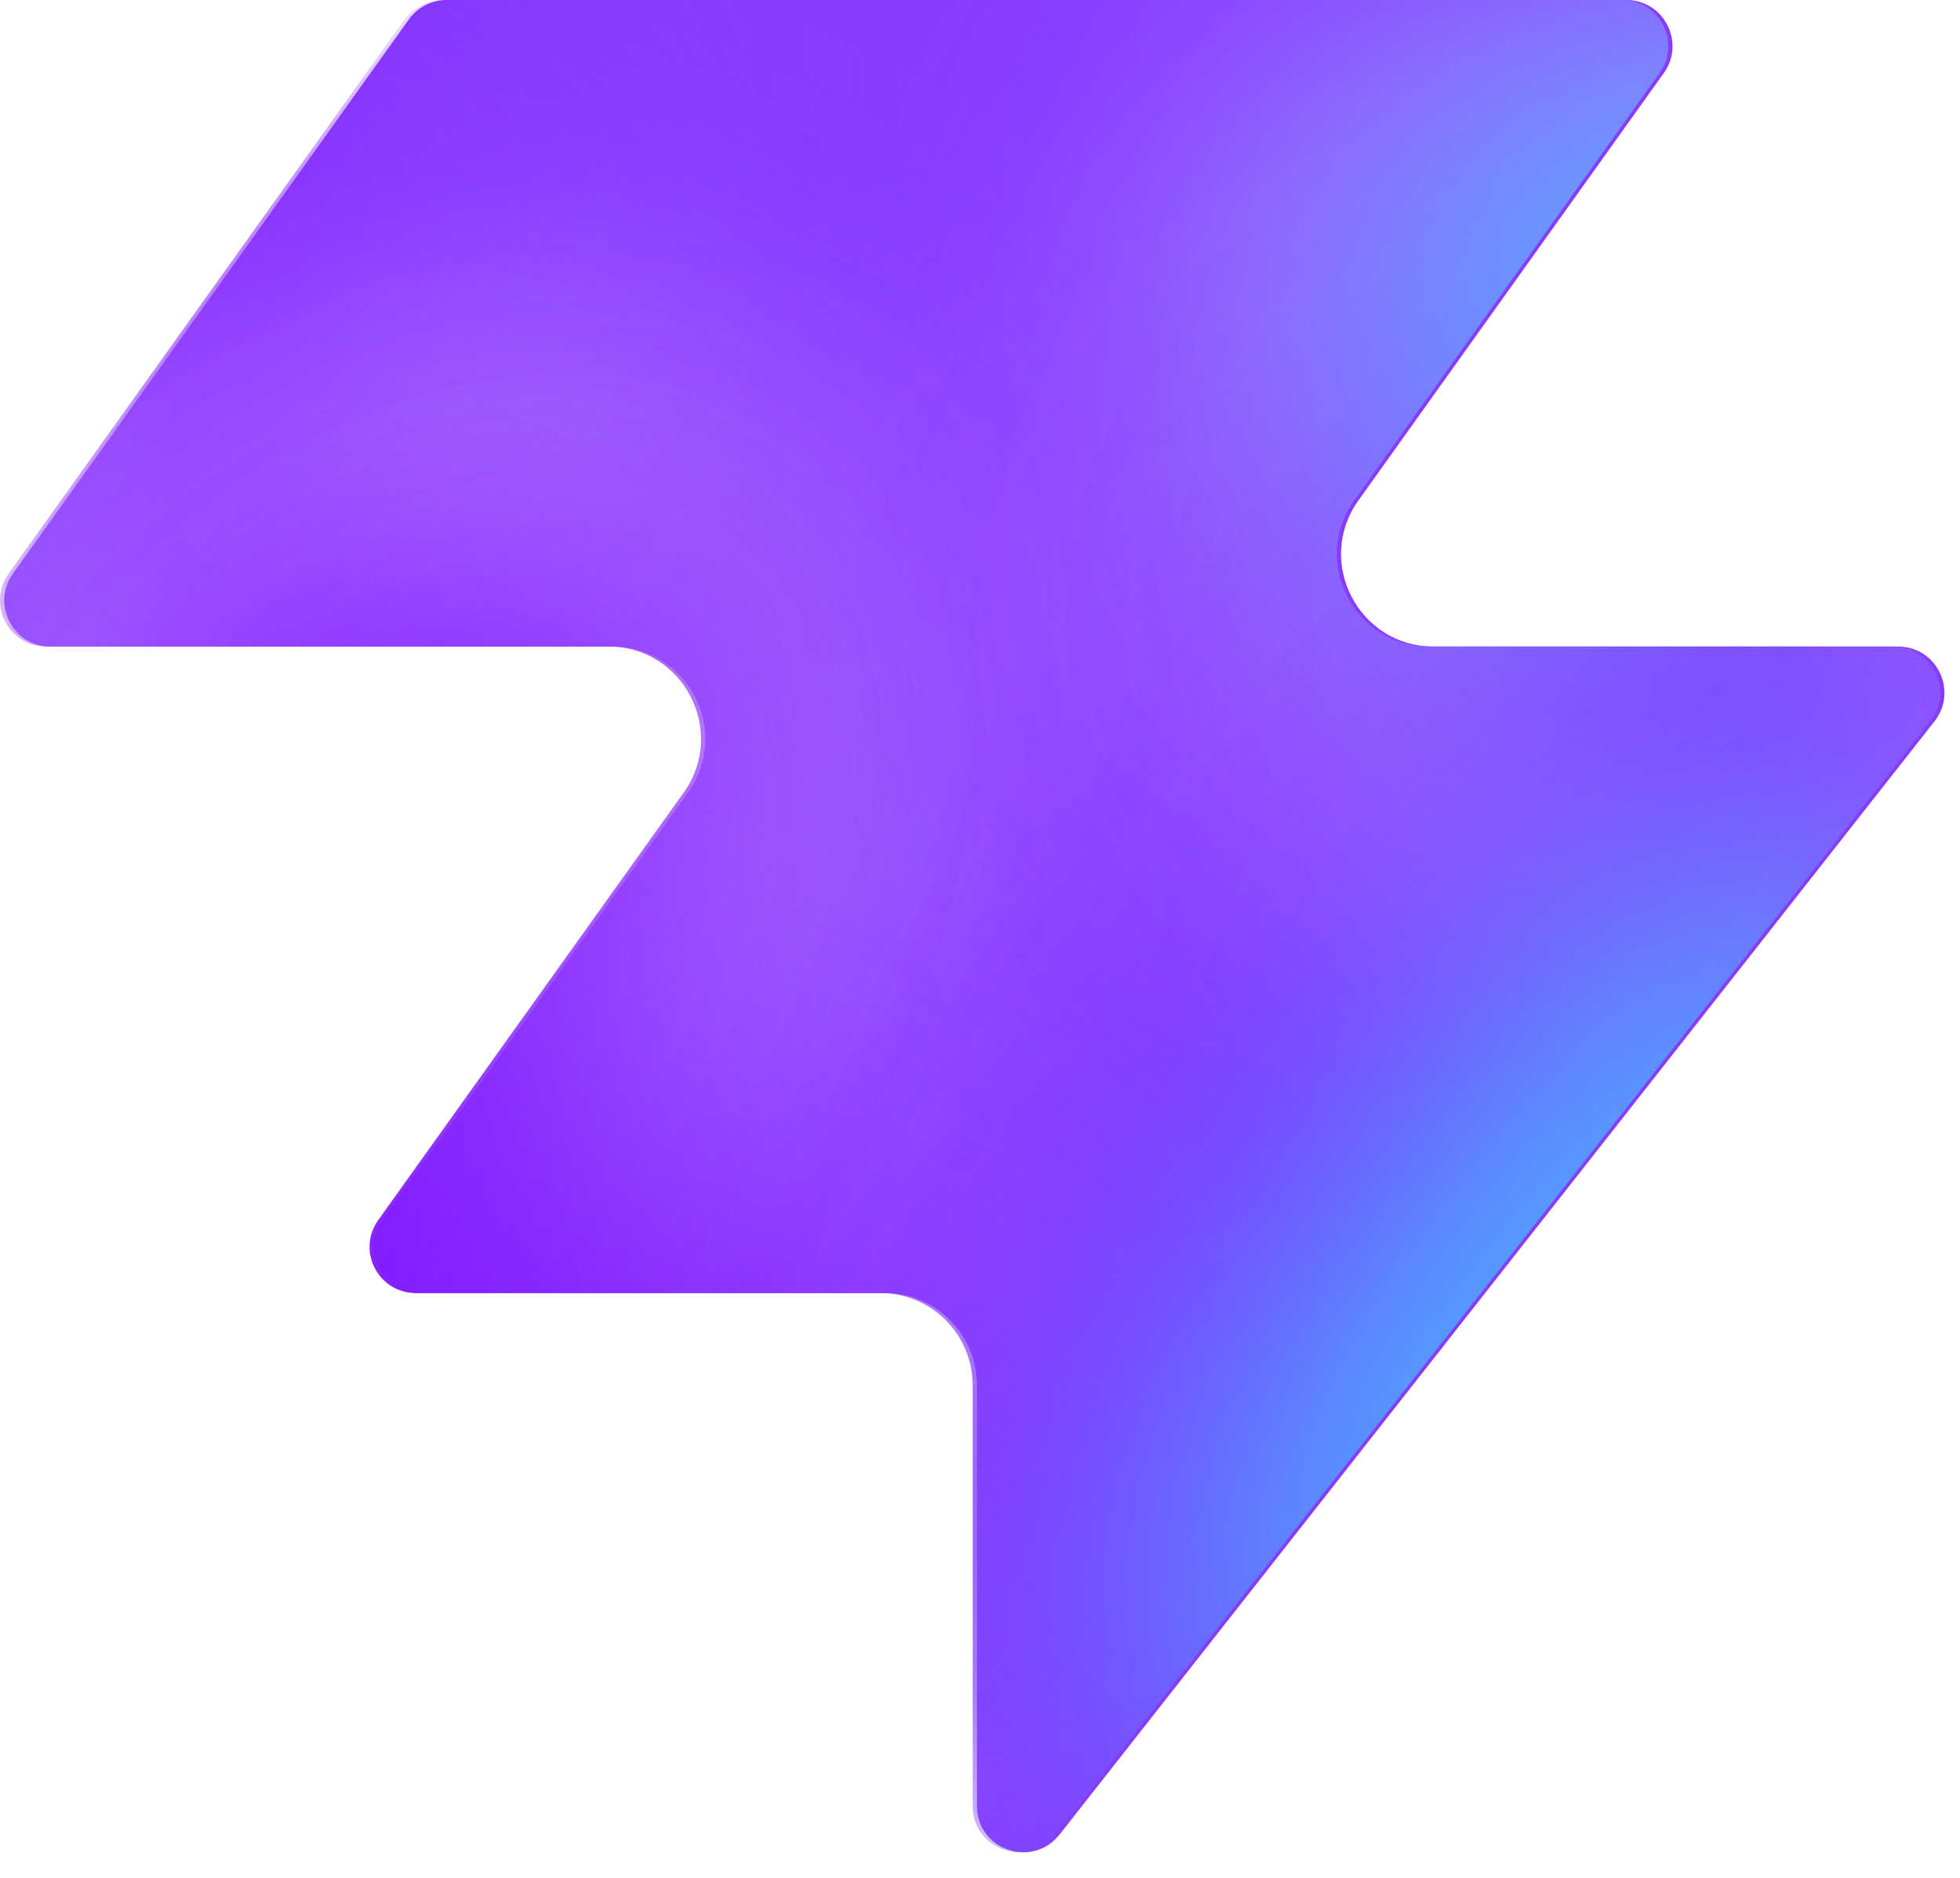
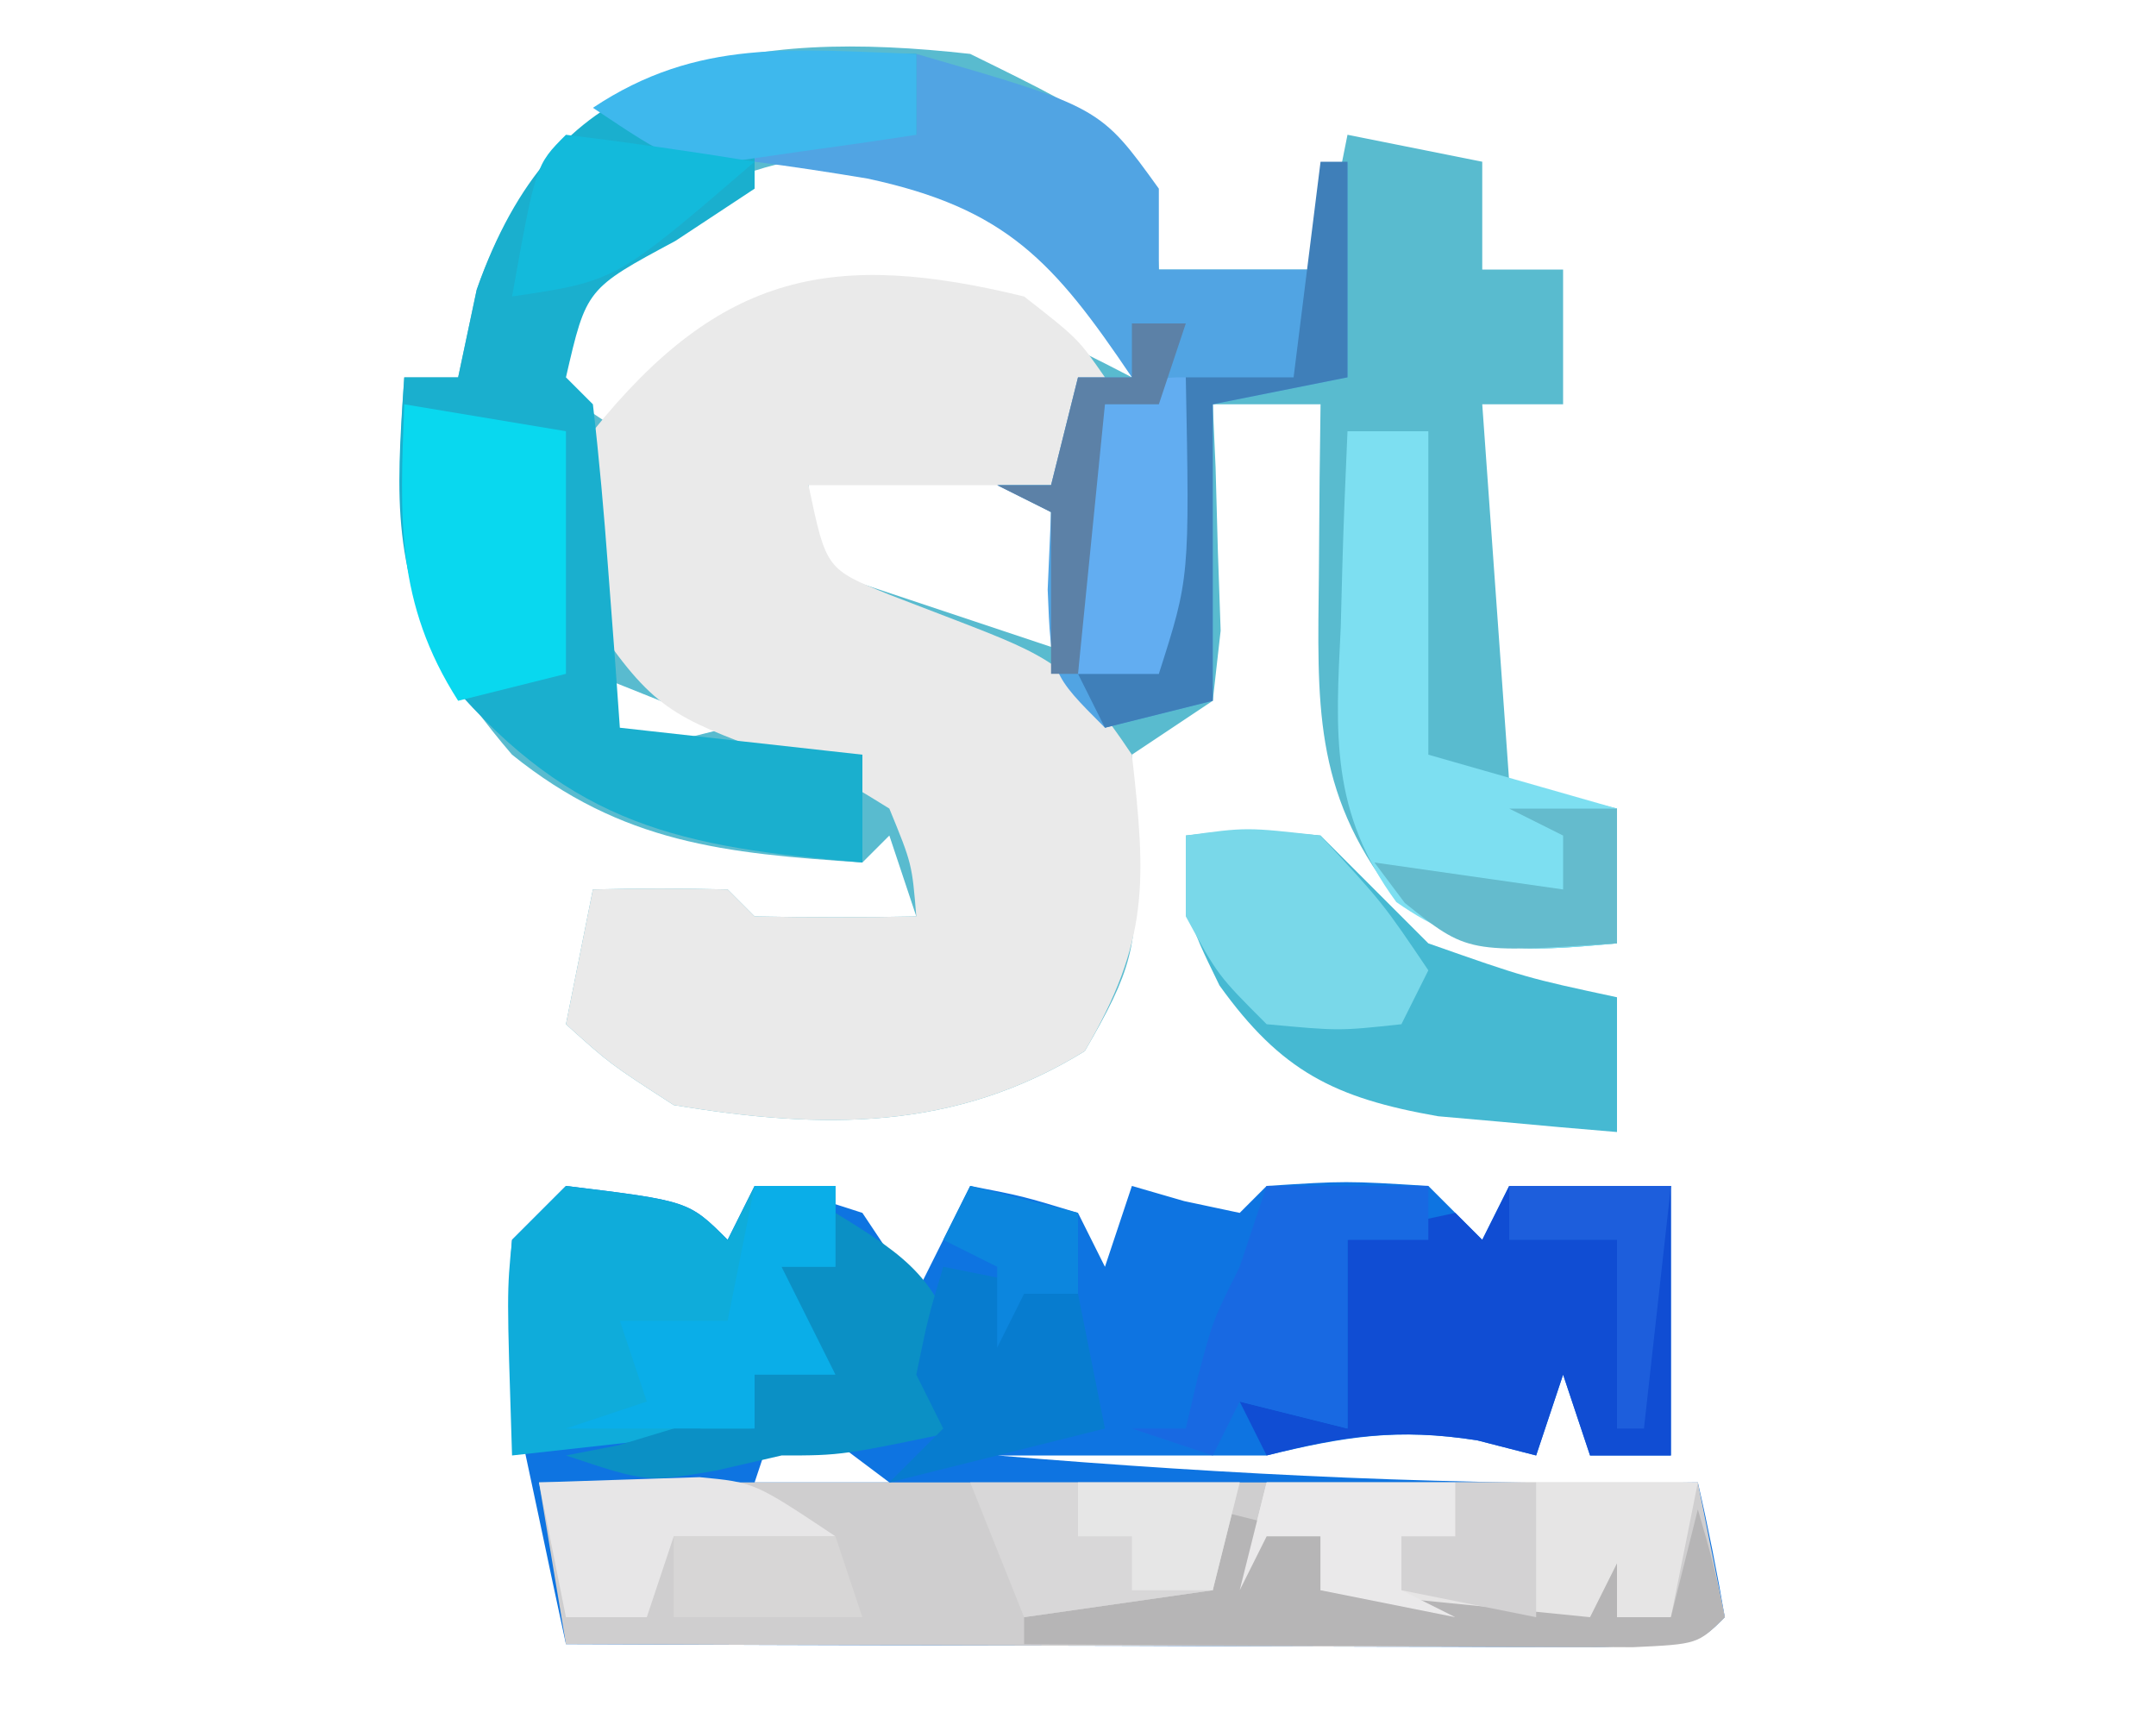
- <svg xmlns="http://www.w3.org/2000/svg" width="48" height="46" fill="none" viewBox="0 0 48 46">
-   <path fill="#863bff" d="M25.946 44.938c-.664.845-2.021.375-2.021-.698V33.937a2.26 2.26 0 0 0-2.262-2.262H10.287c-.92 0-1.456-1.04-.92-1.788l7.48-10.471c1.07-1.497 0-3.578-1.842-3.578H1.237c-.92 0-1.456-1.04-.92-1.788L10.013.474c.214-.297.556-.474.92-.474h28.894c.92 0 1.456 1.04.92 1.788l-7.48 10.471c-1.07 1.498 0 3.579 1.842 3.579h11.377c.943 0 1.473 1.088.89 1.83L25.947 44.94z" style="fill:#863bff;fill:color(display-p3 .525 .23 1);fill-opacity:1" />
-   <mask id="a" width="48" height="46" x="0" y="0" maskUnits="userSpaceOnUse" style="mask-type:alpha">
-     <path fill="#000" d="M25.842 44.938c-.664.844-2.021.375-2.021-.698V33.937a2.26 2.26 0 0 0-2.262-2.262H10.183c-.92 0-1.456-1.04-.92-1.788l7.48-10.471c1.07-1.498 0-3.579-1.842-3.579H1.133c-.92 0-1.456-1.04-.92-1.787L9.91.473c.214-.297.556-.474.92-.474h28.894c.92 0 1.456 1.04.92 1.788l-7.48 10.471c-1.07 1.498 0 3.578 1.842 3.578h11.377c.943 0 1.473 1.088.89 1.832L25.843 44.94z" style="fill:#000;fill-opacity:1" />
-   </mask>
-   <g mask="url(#a)">
-     <g filter="url(#b)">
-       <ellipse cx="5.508" cy="14.704" fill="#ede6ff" rx="5.508" ry="14.704" style="fill:#ede6ff;fill:color(display-p3 .927 .903 1);fill-opacity:1" transform="matrix(.00324 1 1 -.00324 -4.47 31.516)" />
-     </g>
-     <g filter="url(#c)">
-       <ellipse cx="10.399" cy="29.851" fill="#ede6ff" rx="10.399" ry="29.851" style="fill:#ede6ff;fill:color(display-p3 .927 .903 1);fill-opacity:1" transform="matrix(.00324 1 1 -.00324 -39.328 7.883)" />
-     </g>
-     <g filter="url(#d)">
-       <ellipse cx="5.508" cy="30.487" fill="#7e14ff" rx="5.508" ry="30.487" style="fill:#7e14ff;fill:color(display-p3 .492 .077 1);fill-opacity:1" transform="rotate(89.814 -25.913 -14.639)scale(1 -1)" />
-     </g>
-     <g filter="url(#e)">
-       <ellipse cx="5.508" cy="30.599" fill="#7e14ff" rx="5.508" ry="30.599" style="fill:#7e14ff;fill:color(display-p3 .492 .077 1);fill-opacity:1" transform="rotate(89.814 -32.644 -3.334)scale(1 -1)" />
-     </g>
-     <g filter="url(#f)">
-       <ellipse cx="5.508" cy="30.599" fill="#7e14ff" rx="5.508" ry="30.599" style="fill:#7e14ff;fill:color(display-p3 .492 .077 1);fill-opacity:1" transform="matrix(.00324 1 1 -.00324 -34.34 30.47)" />
-     </g>
-     <g filter="url(#g)">
-       <ellipse cx="14.072" cy="22.078" fill="#ede6ff" rx="14.072" ry="22.078" style="fill:#ede6ff;fill:color(display-p3 .927 .903 1);fill-opacity:1" transform="rotate(93.35 24.506 48.493)scale(-1 1)" />
-     </g>
-     <g filter="url(#h)">
-       <ellipse cx="3.47" cy="21.501" fill="#7e14ff" rx="3.47" ry="21.501" style="fill:#7e14ff;fill:color(display-p3 .492 .077 1);fill-opacity:1" transform="rotate(89.009 28.708 47.59)scale(-1 1)" />
-     </g>
-     <g filter="url(#i)">
-       <ellipse cx="3.47" cy="21.501" fill="#7e14ff" rx="3.47" ry="21.501" style="fill:#7e14ff;fill:color(display-p3 .492 .077 1);fill-opacity:1" transform="rotate(89.009 28.708 47.59)scale(-1 1)" />
-     </g>
-     <g filter="url(#j)">
-       <ellipse cx=".387" cy="8.972" fill="#7e14ff" rx="4.407" ry="29.108" style="fill:#7e14ff;fill:color(display-p3 .492 .077 1);fill-opacity:1" transform="rotate(39.51 .387 8.972)" />
-     </g>
-     <g filter="url(#k)">
-       <ellipse cx="47.523" cy="-6.092" fill="#7e14ff" rx="4.407" ry="29.108" style="fill:#7e14ff;fill:color(display-p3 .492 .077 1);fill-opacity:1" transform="rotate(37.892 47.523 -6.092)" />
-     </g>
-     <g filter="url(#l)">
-       <ellipse cx="41.412" cy="6.333" fill="#47bfff" rx="5.971" ry="9.665" style="fill:#47bfff;fill:color(display-p3 .28 .748 1);fill-opacity:1" transform="rotate(37.892 41.412 6.333)" />
-     </g>
-     <g filter="url(#m)">
-       <ellipse cx="-1.879" cy="38.332" fill="#7e14ff" rx="4.407" ry="29.108" style="fill:#7e14ff;fill:color(display-p3 .492 .077 1);fill-opacity:1" transform="rotate(37.892 -1.88 38.332)" />
-     </g>
-     <g filter="url(#n)">
-       <ellipse cx="-1.879" cy="38.332" fill="#7e14ff" rx="4.407" ry="29.108" style="fill:#7e14ff;fill:color(display-p3 .492 .077 1);fill-opacity:1" transform="rotate(37.892 -1.88 38.332)" />
-     </g>
-     <g filter="url(#o)">
-       <ellipse cx="35.651" cy="29.907" fill="#7e14ff" rx="4.407" ry="29.108" style="fill:#7e14ff;fill:color(display-p3 .492 .077 1);fill-opacity:1" transform="rotate(37.892 35.651 29.907)" />
-     </g>
-     <g filter="url(#p)">
-       <ellipse cx="38.418" cy="32.4" fill="#47bfff" rx="5.971" ry="15.297" style="fill:#47bfff;fill:color(display-p3 .28 .748 1);fill-opacity:1" transform="rotate(37.892 38.418 32.4)" />
-     </g>
-   </g>
-   <defs>
-     <filter id="b" width="60.045" height="41.654" x="-19.77" y="16.149" color-interpolation-filters="sRGB" filterUnits="userSpaceOnUse">
-       <feFlood flood-opacity="0" result="BackgroundImageFix" />
-       <feBlend in="SourceGraphic" in2="BackgroundImageFix" result="shape" />
-       <feGaussianBlur result="effect1_foregroundBlur_2002_17158" stdDeviation="7.659" />
-     </filter>
-     <filter id="c" width="90.34" height="51.437" x="-54.613" y="-7.533" color-interpolation-filters="sRGB" filterUnits="userSpaceOnUse">
-       <feFlood flood-opacity="0" result="BackgroundImageFix" />
-       <feBlend in="SourceGraphic" in2="BackgroundImageFix" result="shape" />
-       <feGaussianBlur result="effect1_foregroundBlur_2002_17158" stdDeviation="7.659" />
-     </filter>
-     <filter id="d" width="79.355" height="29.4" x="-49.64" y="2.03" color-interpolation-filters="sRGB" filterUnits="userSpaceOnUse">
-       <feFlood flood-opacity="0" result="BackgroundImageFix" />
-       <feBlend in="SourceGraphic" in2="BackgroundImageFix" result="shape" />
-       <feGaussianBlur result="effect1_foregroundBlur_2002_17158" stdDeviation="4.596" />
-     </filter>
-     <filter id="e" width="79.579" height="29.4" x="-45.045" y="20.029" color-interpolation-filters="sRGB" filterUnits="userSpaceOnUse">
-       <feFlood flood-opacity="0" result="BackgroundImageFix" />
-       <feBlend in="SourceGraphic" in2="BackgroundImageFix" result="shape" />
-       <feGaussianBlur result="effect1_foregroundBlur_2002_17158" stdDeviation="4.596" />
-     </filter>
-     <filter id="f" width="79.579" height="29.4" x="-43.513" y="21.178" color-interpolation-filters="sRGB" filterUnits="userSpaceOnUse">
-       <feFlood flood-opacity="0" result="BackgroundImageFix" />
-       <feBlend in="SourceGraphic" in2="BackgroundImageFix" result="shape" />
-       <feGaussianBlur result="effect1_foregroundBlur_2002_17158" stdDeviation="4.596" />
-     </filter>
-     <filter id="g" width="74.749" height="58.852" x="15.756" y="-17.901" color-interpolation-filters="sRGB" filterUnits="userSpaceOnUse">
-       <feFlood flood-opacity="0" result="BackgroundImageFix" />
-       <feBlend in="SourceGraphic" in2="BackgroundImageFix" result="shape" />
-       <feGaussianBlur result="effect1_foregroundBlur_2002_17158" stdDeviation="7.659" />
-     </filter>
-     <filter id="h" width="61.377" height="25.362" x="23.548" y="2.284" color-interpolation-filters="sRGB" filterUnits="userSpaceOnUse">
-       <feFlood flood-opacity="0" result="BackgroundImageFix" />
-       <feBlend in="SourceGraphic" in2="BackgroundImageFix" result="shape" />
-       <feGaussianBlur result="effect1_foregroundBlur_2002_17158" stdDeviation="4.596" />
-     </filter>
-     <filter id="i" width="61.377" height="25.362" x="23.548" y="2.284" color-interpolation-filters="sRGB" filterUnits="userSpaceOnUse">
-       <feFlood flood-opacity="0" result="BackgroundImageFix" />
-       <feBlend in="SourceGraphic" in2="BackgroundImageFix" result="shape" />
-       <feGaussianBlur result="effect1_foregroundBlur_2002_17158" stdDeviation="4.596" />
-     </filter>
-     <filter id="j" width="56.045" height="63.649" x="-27.636" y="-22.853" color-interpolation-filters="sRGB" filterUnits="userSpaceOnUse">
-       <feFlood flood-opacity="0" result="BackgroundImageFix" />
-       <feBlend in="SourceGraphic" in2="BackgroundImageFix" result="shape" />
-       <feGaussianBlur result="effect1_foregroundBlur_2002_17158" stdDeviation="4.596" />
-     </filter>
-     <filter id="k" width="54.814" height="64.646" x="20.116" y="-38.415" color-interpolation-filters="sRGB" filterUnits="userSpaceOnUse">
-       <feFlood flood-opacity="0" result="BackgroundImageFix" />
-       <feBlend in="SourceGraphic" in2="BackgroundImageFix" result="shape" />
-       <feGaussianBlur result="effect1_foregroundBlur_2002_17158" stdDeviation="4.596" />
-     </filter>
-     <filter id="l" width="33.541" height="35.313" x="24.641" y="-11.323" color-interpolation-filters="sRGB" filterUnits="userSpaceOnUse">
-       <feFlood flood-opacity="0" result="BackgroundImageFix" />
-       <feBlend in="SourceGraphic" in2="BackgroundImageFix" result="shape" />
-       <feGaussianBlur result="effect1_foregroundBlur_2002_17158" stdDeviation="4.596" />
-     </filter>
-     <filter id="m" width="54.814" height="64.646" x="-29.286" y="6.009" color-interpolation-filters="sRGB" filterUnits="userSpaceOnUse">
-       <feFlood flood-opacity="0" result="BackgroundImageFix" />
-       <feBlend in="SourceGraphic" in2="BackgroundImageFix" result="shape" />
-       <feGaussianBlur result="effect1_foregroundBlur_2002_17158" stdDeviation="4.596" />
-     </filter>
-     <filter id="n" width="54.814" height="64.646" x="-29.286" y="6.009" color-interpolation-filters="sRGB" filterUnits="userSpaceOnUse">
-       <feFlood flood-opacity="0" result="BackgroundImageFix" />
-       <feBlend in="SourceGraphic" in2="BackgroundImageFix" result="shape" />
-       <feGaussianBlur result="effect1_foregroundBlur_2002_17158" stdDeviation="4.596" />
-     </filter>
-     <filter id="o" width="54.814" height="64.646" x="8.244" y="-2.416" color-interpolation-filters="sRGB" filterUnits="userSpaceOnUse">
-       <feFlood flood-opacity="0" result="BackgroundImageFix" />
-       <feBlend in="SourceGraphic" in2="BackgroundImageFix" result="shape" />
-       <feGaussianBlur result="effect1_foregroundBlur_2002_17158" stdDeviation="4.596" />
-     </filter>
-     <filter id="p" width="39.409" height="43.623" x="18.713" y="10.588" color-interpolation-filters="sRGB" filterUnits="userSpaceOnUse">
-       <feFlood flood-opacity="0" result="BackgroundImageFix" />
-       <feBlend in="SourceGraphic" in2="BackgroundImageFix" result="shape" />
-       <feGaussianBlur result="effect1_foregroundBlur_2002_17158" stdDeviation="4.596" />
-     </filter>
-   </defs>
+ <svg xmlns="http://www.w3.org/2000/svg" version="1.1" width="80" height="64">
+   <path d="M0 0 C5.494 2.699 5.494 2.699 6.875 6.25 C6.916 6.827 6.957 7.405 7 8 C8.98 8 10.96 8 13 8 C13.33 6.35 13.66 4.7 14 3 C16.475 3.495 16.475 3.495 19 4 C19 5.32 19 6.64 19 8 C19.99 8 20.98 8 22 8 C22 9.65 22 11.3 22 13 C21.01 13 20.02 13 19 13 C19.495 19.93 19.495 19.93 20 27 C21.32 27.33 22.64 27.66 24 28 C24 29.65 24 31.3 24 33 C20.362 33.331 18.623 33.488 15.688 31.188 C12.706 27.323 12.891 24.041 12.938 19.312 C12.947 18.133 12.956 16.954 12.965 15.738 C12.976 14.835 12.988 13.931 13 13 C11.68 13 10.36 13 9 13 C9.052 14.156 9.052 14.156 9.105 15.336 C9.133 16.339 9.16 17.342 9.188 18.375 C9.24 19.872 9.24 19.872 9.293 21.398 C9.148 22.686 9.148 22.686 9 24 C8.01 24.66 7.02 25.32 6 26 C6.041 27.258 6.082 28.516 6.125 29.812 C6.21 33.133 6.017 33.972 4.25 37 C-0.582 39.974 -5.458 39.915 -11 39 C-13.371 37.469 -13.371 37.469 -15 36 C-14.67 34.35 -14.34 32.7 -14 31 C-12.334 30.957 -10.666 30.959 -9 31 C-8.67 31.33 -8.34 31.66 -8 32 C-6 32.041 -4 32.043 -2 32 C-2.33 31.01 -2.66 30.02 -3 29 C-3.33 29.33 -3.66 29.66 -4 30 C-9.1 29.66 -12.913 29.292 -17 26 C-21.133 21.197 -21.418 18.063 -21 12 C-20.34 12 -19.68 12 -19 12 C-18.66 10.391 -18.66 10.391 -18.312 8.75 C-15.279 0.084 -8.195 -0.916 0 0 Z M-14 8 C-15.389 10.1 -15.389 10.1 -16 12 C-14.515 12.99 -14.515 12.99 -13 14 C-12.505 13.361 -12.01 12.721 -11.5 12.062 C-8.213 9.35 -5.163 8.768 -1 9 C1.555 9.76 3.618 10.759 6 12 C4.498 8.176 2.48 6.165 -1 4 C-6.643 3.179 -9.662 4.369 -14 8 Z M-6 15 C-6 16.32 -6 17.64 -6 19 C-3.03 19.99 -0.06 20.98 3 22 C3 20.35 3 18.7 3 17 C-0.135 15.142 -2.375 14.799 -6 15 Z M-14 23 C-13.67 23.99 -13.34 24.98 -13 26 C-11.68 25.67 -10.36 25.34 -9 25 C-11.475 24.01 -11.475 24.01 -14 23 Z " fill="#59BBCF" transform="translate(36,2)" />
+   <path d="M0 0 C4.556 0.556 4.556 0.556 6 2 C6.33 1.34 6.66 0.68 7 0 C8.875 0.312 8.875 0.312 11 1 C11.66 1.99 12.32 2.98 13 4 C13.66 2.68 14.32 1.36 15 0 C16.938 0.375 16.938 0.375 19 1 C19.33 1.66 19.66 2.32 20 3 C20.33 2.01 20.66 1.02 21 0 C21.639 0.186 22.279 0.371 22.938 0.562 C23.958 0.779 23.958 0.779 25 1 C25.33 0.67 25.66 0.34 26 0 C28.938 -0.188 28.938 -0.188 32 0 C32.66 0.66 33.32 1.32 34 2 C34.33 1.34 34.66 0.68 35 0 C36.98 0 38.96 0 41 0 C41 3.3 41 6.6 41 10 C40.01 10 39.02 10 38 10 C37.505 8.515 37.505 8.515 37 7 C36.67 7.99 36.34 8.98 36 10 C35.278 9.814 34.556 9.629 33.812 9.438 C30.853 8.977 28.884 9.299 26 10 C22.667 10 19.333 10 16 10 C24.687 10.72 33.283 11.144 42 11 C42.382 12.656 42.714 14.325 43 16 C42 17 42 17 38.031 17.114 C36.259 17.113 34.487 17.108 32.715 17.098 C31.784 17.096 30.853 17.095 29.894 17.093 C26.909 17.088 23.923 17.075 20.938 17.062 C18.919 17.057 16.9 17.053 14.881 17.049 C9.921 17.038 4.96 17.021 0 17 C-0.34 15.439 -0.671 13.876 -1 12.312 C-1.186 11.442 -1.371 10.572 -1.562 9.676 C-1.996 7.026 -2.219 4.677 -2 2 C-1.34 1.34 -0.68 0.68 0 0 Z M8 8 C7.67 8.99 7.34 9.98 7 11 C8.65 11 10.3 11 12 11 C10.68 10.01 9.36 9.02 8 8 Z " fill="#0E74E1" transform="translate(21,44)" />
+   <path d="M0 0 C2 1.562 2 1.562 3 3 C2.34 4.32 1.68 5.64 1 7 C-1.97 7 -4.94 7 -8 7 C-7.346 10.11 -7.346 10.11 -5.004 11.062 C-4.198 11.372 -3.393 11.681 -2.562 12 C0.975 13.363 1.807 13.711 4 17 C4.532 21.712 4.645 23.894 2.25 28 C-2.582 30.974 -7.458 30.915 -13 30 C-15.371 28.469 -15.371 28.469 -17 27 C-16.67 25.35 -16.34 23.7 -16 22 C-14.334 21.957 -12.666 21.959 -11 22 C-10.67 22.33 -10.34 22.66 -10 23 C-8 23.041 -6 23.043 -4 23 C-4.16 21.049 -4.16 21.049 -5 19 C-7.01 17.755 -7.01 17.755 -9.438 16.938 C-12.999 15.606 -13.797 15.305 -16 12 C-16.438 8.625 -16.438 8.625 -16 5 C-11.242 -0.915 -7.068 -1.723 0 0 Z " fill="#EAEAEA" transform="translate(38,11)" />
+   <path d="M0 0 C14.19 0 28.38 0 43 0 C43.495 2.475 43.495 2.475 44 5 C43 6 43 6 39.031 6.114 C37.259 6.113 35.487 6.108 33.715 6.098 C32.784 6.096 31.853 6.095 30.894 6.093 C27.909 6.088 24.923 6.075 21.938 6.062 C19.919 6.057 17.9 6.053 15.881 6.049 C10.921 6.038 5.96 6.021 1 6 C0.67 4.02 0.34 2.04 0 0 Z " fill="#CFCECF" transform="translate(20,55)" />
+   <path d="M0 0 C0 0.99 0 1.98 0 3 C-1.98 3 -3.96 3 -6 3 C-6 3.66 -6 4.32 -6 5 C-6.969 5.639 -7.939 6.279 -8.938 6.938 C-12.243 8.711 -12.243 8.711 -13 12 C-12.67 12.33 -12.34 12.66 -12 13 C-11.766 15.016 -11.587 17.038 -11.438 19.062 C-11.354 20.167 -11.27 21.272 -11.184 22.41 C-11.123 23.265 -11.062 24.119 -11 25 C-8.03 25.33 -5.06 25.66 -2 26 C-2 27.32 -2 28.64 -2 30 C-8.747 29.428 -12.724 28.645 -17.312 23.312 C-19.451 19.115 -19.321 16.648 -19 12 C-18.34 12 -17.68 12 -17 12 C-16.66 10.391 -16.66 10.391 -16.312 8.75 C-13.401 0.433 -7.736 -0.125 0 0 Z " fill="#1AAFCE" transform="translate(34,2)" />
+   <path d="M0 0 C6.818 1.97 6.818 1.97 9 5 C9 5.99 9 6.98 9 8 C10.98 8 12.96 8 15 8 C15.33 6.68 15.66 5.36 16 4 C16 6.64 16 9.28 16 12 C14.35 12.33 12.7 12.66 11 13 C11 16.63 11 20.26 11 24 C9.68 24.33 8.36 24.66 7 25 C5 23 5 23 4.875 19.875 C4.916 18.926 4.957 17.977 5 17 C4.34 16.67 3.68 16.34 3 16 C3.66 16 4.32 16 5 16 C5.33 14.68 5.66 13.36 6 12 C6.66 12 7.32 12 8 12 C5.106 7.705 3.338 5.73 -1.812 4.625 C-3.205 4.393 -4.6 4.177 -6 4 C-6 3.67 -6 3.34 -6 3 C-4.02 3 -2.04 3 0 3 C0 2.01 0 1.02 0 0 Z " fill="#51A4E3" transform="translate(34,2)" />
+   <path d="M0 0 C1.98 0 3.96 0 6 0 C6 3.3 6 6.6 6 10 C5.01 10 4.02 10 3 10 C2.67 9.01 2.34 8.02 2 7 C1.67 7.99 1.34 8.98 1 10 C0.278 9.814 -0.444 9.629 -1.188 9.438 C-4.128 8.98 -6.141 9.265 -9 10 C-9.33 9.34 -9.66 8.68 -10 8 C-8.68 8.33 -7.36 8.66 -6 9 C-6 6.69 -6 4.38 -6 2 C-4.062 1.438 -4.062 1.438 -2 1 C-1.67 1.33 -1.34 1.66 -1 2 C-0.67 1.34 -0.34 0.68 0 0 Z " fill="#104DD3" transform="translate(56,44)" />
+   <path d="M0 0 C2.25 -0.25 2.25 -0.25 5 0 C6.333 1.333 7.667 2.667 9 4 C12.635 5.278 12.635 5.278 16 6 C16 7.65 16 9.3 16 11 C14.582 10.885 13.166 10.757 11.75 10.625 C10.567 10.521 10.567 10.521 9.359 10.414 C5.514 9.739 3.537 8.749 1.25 5.562 C0 3 0 3 0 0 Z " fill="#46B9D2" transform="translate(44,31)" />
+   <path d="M0 0 C0.99 0 1.98 0 3 0 C3 3.96 3 7.92 3 12 C5.31 12.66 7.62 13.32 10 14 C10 15.65 10 17.3 10 19 C6.594 19.31 4.666 19.466 1.812 17.469 C-0.645 14.122 -0.445 11.226 -0.25 7.25 C-0.232 6.553 -0.214 5.855 -0.195 5.137 C-0.148 3.424 -0.077 1.712 0 0 Z " fill="#7DDFF1" transform="translate(50,16)" />
+   <path d="M0 0 C4.556 0.556 4.556 0.556 6 2 C6.33 1.34 6.66 0.68 7 0 C7.99 0 8.98 0 10 0 C10 0.99 10 1.98 10 3 C9.34 3 8.68 3 8 3 C8.66 4.32 9.32 5.64 10 7 C9.01 7 8.02 7 7 7 C7 7.66 7 8.32 7 9 C2.545 9.495 2.545 9.495 -2 10 C-2.195 3.945 -2.195 3.945 -2 2 C-1.34 1.34 -0.68 0.68 0 0 Z " fill="#0FACDA" transform="translate(21,44)" />
+   <path d="M0 0 C5.28 0 10.56 0 16 0 C15.67 1.65 15.34 3.3 15 5 C13.208 5.027 11.417 5.046 9.625 5.062 C8.627 5.074 7.63 5.086 6.602 5.098 C4 5 4 5 2 4 C2 3.34 2 2.68 2 2 C1.34 2 0.68 2 0 2 C-0.33 2.66 -0.66 3.32 -1 4 C-0.67 2.68 -0.34 1.36 0 0 Z " fill="#E6E5E5" transform="translate(47,55)" />
+   <path d="M0 0 C2.97 0.495 2.97 0.495 6 1 C6 3.97 6 6.94 6 10 C4.68 10.33 3.36 10.66 2 11 C-0.326 7.366 -0.163 4.229 0 0 Z " fill="#09D8EF" transform="translate(15,15)" />
+   <path d="M0 0 C2.784 1.706 3.854 2.476 4.75 5.688 C4.874 6.832 4.874 6.832 5 8 C0.25 9 0.25 9 -2 9 C-3.207 9.278 -3.207 9.278 -4.438 9.562 C-7 10 -7 10 -10 9 C-9.361 8.876 -8.721 8.752 -8.062 8.625 C-7.382 8.419 -6.701 8.213 -6 8 C-5.67 7.34 -5.34 6.68 -5 6 C-5 6.66 -5 7.32 -5 8 C-4.34 8 -3.68 8 -3 8 C-3 7.34 -3 6.68 -3 6 C-2.01 6 -1.02 6 0 6 C-0.66 5.67 -1.32 5.34 -2 5 C-2 4.01 -2 3.02 -2 2 C-1.34 2 -0.68 2 0 2 C0 1.34 0 0.68 0 0 Z " fill="#0B90C5" transform="translate(31,45)" />
+   <path d="M0 0 C1.32 0.33 2.64 0.66 4 1 C4 1.66 4 2.32 4 3 C7.3 3.33 10.6 3.66 14 4 C14.33 3.34 14.66 2.68 15 2 C15 2.66 15 3.32 15 4 C15.66 4 16.32 4 17 4 C17.33 2.68 17.66 1.36 18 0 C18.562 1.938 18.562 1.938 19 4 C18 5 18 5 15.592 5.114 C14.549 5.108 13.507 5.103 12.434 5.098 C11.309 5.094 10.184 5.091 9.025 5.088 C7.841 5.08 6.657 5.071 5.438 5.062 C4.25 5.058 3.062 5.053 1.838 5.049 C-1.108 5.037 -4.054 5.021 -7 5 C-7 4.67 -7 4.34 -7 4 C-3.535 3.505 -3.535 3.505 0 3 C0 2.01 0 1.02 0 0 Z " fill="#B6B5B6" transform="translate(45,56)" />
+   <path d="M0 0 C1.98 0 3.96 0 6 0 C6 0.66 6 1.32 6 2 C5.01 2 4.02 2 3 2 C3 4.31 3 6.62 3 9 C1.68 8.67 0.36 8.34 -1 8 C-1.33 8.66 -1.66 9.32 -2 10 C-2.99 9.67 -3.98 9.34 -5 9 C-4.34 9 -3.68 9 -3 9 C-2.783 8.072 -2.783 8.072 -2.562 7.125 C-2 5 -2 5 -1 3 C-0.67 2.01 -0.34 1.02 0 0 Z " fill="#1869E2" transform="translate(47,44)" />
+   <path d="M0 0 C2.25 -0.312 2.25 -0.312 5 0 C7.312 2.5 7.312 2.5 9 5 C8.67 5.66 8.34 6.32 8 7 C5.688 7.25 5.688 7.25 3 7 C1.188 5.188 1.188 5.188 0 3 C0 2.01 0 1.02 0 0 Z " fill="#79D8E9" transform="translate(44,31)" />
+   <path d="M0 0 C0.33 0 0.66 0 1 0 C1 2.64 1 5.28 1 8 C-0.65 8.33 -2.3 8.66 -4 9 C-4 12.63 -4 16.26 -4 20 C-5.32 20.33 -6.64 20.66 -8 21 C-8.33 20.34 -8.66 19.68 -9 19 C-8.01 19 -7.02 19 -6 19 C-5.67 15.37 -5.34 11.74 -5 8 C-3.68 8 -2.36 8 -1 8 C-0.67 5.36 -0.34 2.72 0 0 Z " fill="#3F7FB9" transform="translate(49,6)" />
+   <path d="M0 0 C3.3 0 6.6 0 10 0 C9.67 1.32 9.34 2.64 9 4 C6.69 4.33 4.38 4.66 2 5 C1.34 3.35 0.68 1.7 0 0 Z " fill="#D8D7D8" transform="translate(36,55)" />
+   <path d="M0 0 C0.99 0 1.98 0 3 0 C3 0.99 3 1.98 3 3 C2.34 3 1.68 3 1 3 C1.66 4.32 2.32 5.64 3 7 C2.01 7 1.02 7 0 7 C0 7.66 0 8.32 0 9 C-2.31 9 -4.62 9 -7 9 C-6.01 8.67 -5.02 8.34 -4 8 C-4.33 7.01 -4.66 6.02 -5 5 C-3.68 5 -2.36 5 -1 5 C-0.67 3.35 -0.34 1.7 0 0 Z " fill="#0AAEE8" transform="translate(28,44)" />
+   <path d="M0 0 C0.143 7.429 0.143 7.429 -1 11 C-1.99 11 -2.98 11 -4 11 C-3.886 9.353 -3.759 7.708 -3.625 6.062 C-3.555 5.146 -3.486 4.229 -3.414 3.285 C-3.277 2.531 -3.141 1.777 -3 1 C-1 0 -1 0 0 0 Z " fill="#62ADF1" transform="translate(44,14)" />
+   <path d="M0 0 C0 0.99 0 1.98 0 3 C-1.435 3.223 -2.873 3.428 -4.312 3.625 C-5.113 3.741 -5.914 3.857 -6.738 3.977 C-9 4 -9 4 -12 2 C-8.1 -0.6 -4.526 -0.151 0 0 Z " fill="#3EB8ED" transform="translate(34,2)" />
+   <path d="M0 0 C1.65 0.33 3.3 0.66 5 1 C5.33 2.65 5.66 4.3 6 6 C3.333 6.667 0.667 7.333 -2 8 C-1.34 7.34 -0.68 6.68 0 6 C-0.33 5.34 -0.66 4.68 -1 4 C-0.562 1.875 -0.562 1.875 0 0 Z " fill="#077CCF" transform="translate(35,47)" />
+   <path d="M0 0 C2.339 0.287 4.674 0.619 7 1 C1.857 5.429 1.857 5.429 -2 6 C-1.125 1.125 -1.125 1.125 0 0 Z " fill="#13BADB" transform="translate(21,5)" />
+   <path d="M0 0 C1.258 -0.041 2.516 -0.083 3.812 -0.125 C4.52 -0.148 5.228 -0.171 5.957 -0.195 C8 0 8 0 11 2 C9.02 2 7.04 2 5 2 C4.67 2.99 4.34 3.98 4 5 C3.01 5 2.02 5 1 5 C0.67 3.35 0.34 1.7 0 0 Z " fill="#E7E6E7" transform="translate(20,55)" />
+   <path d="M0 0 C2.31 0 4.62 0 7 0 C7 0.66 7 1.32 7 2 C6.34 2 5.68 2 5 2 C5 2.66 5 3.32 5 4 C5.66 4.33 6.32 4.66 7 5 C5.35 4.67 3.7 4.34 2 4 C2 3.34 2 2.68 2 2 C1.34 2 0.68 2 0 2 C-0.33 2.66 -0.66 3.32 -1 4 C-0.67 2.68 -0.34 1.36 0 0 Z " fill="#EAE9EA" transform="translate(47,55)" />
+   <path d="M0 0 C1.32 0 2.64 0 4 0 C4 1.65 4 3.3 4 5 C-1.538 5.369 -1.538 5.369 -3.875 3.5 C-4.246 3.005 -4.617 2.51 -5 2 C-2.69 2.33 -0.38 2.66 2 3 C2 2.34 2 1.68 2 1 C1.34 0.67 0.68 0.34 0 0 Z " fill="#64BBCD" transform="translate(56,30)" />
+   <path d="M0 0 C1.98 0 3.96 0 6 0 C5.67 2.97 5.34 5.94 5 9 C4.67 9 4.34 9 4 9 C4 6.69 4 4.38 4 2 C2.68 2 1.36 2 0 2 C0 1.34 0 0.68 0 0 Z " fill="#1D5EDC" transform="translate(56,44)" />
+   <path d="M0 0 C0.66 0 1.32 0 2 0 C1.67 0.99 1.34 1.98 1 3 C0.34 3 -0.32 3 -1 3 C-1.33 6.3 -1.66 9.6 -2 13 C-2.33 13 -2.66 13 -3 13 C-3 11.02 -3 9.04 -3 7 C-3.66 6.67 -4.32 6.34 -5 6 C-4.34 6 -3.68 6 -3 6 C-2.67 4.68 -2.34 3.36 -2 2 C-1.34 2 -0.68 2 0 2 C0 1.34 0 0.68 0 0 Z " fill="#5C81A7" transform="translate(42,12)" />
+   <path d="M0 0 C0.99 0 1.98 0 3 0 C3 1.65 3 3.3 3 5 C1.35 4.67 -0.3 4.34 -2 4 C-2 3.34 -2 2.68 -2 2 C-1.34 2 -0.68 2 0 2 C0 1.34 0 0.68 0 0 Z " fill="#D3D2D3" transform="translate(54,55)" />
+   <path d="M0 0 C1.98 0 3.96 0 6 0 C6.33 0.99 6.66 1.98 7 3 C4.69 3 2.38 3 0 3 C0 2.01 0 1.02 0 0 Z " fill="#D7D6D6" transform="translate(25,57)" />
+   <path d="M0 0 C1.98 0 3.96 0 6 0 C5.67 1.32 5.34 2.64 5 4 C4.01 4 3.02 4 2 4 C2 3.34 2 2.68 2 2 C1.34 2 0.68 2 0 2 C0 1.34 0 0.68 0 0 Z " fill="#E6E6E6" transform="translate(40,55)" />
+   <path d="M0 0 C1.98 0.495 1.98 0.495 4 1 C4 1.99 4 2.98 4 4 C3.34 4 2.68 4 2 4 C1.67 4.66 1.34 5.32 1 6 C1 5.01 1 4.02 1 3 C0.34 2.67 -0.32 2.34 -1 2 C-0.67 1.34 -0.34 0.68 0 0 Z " fill="#0C86DE" transform="translate(36,44)" />
</svg>
